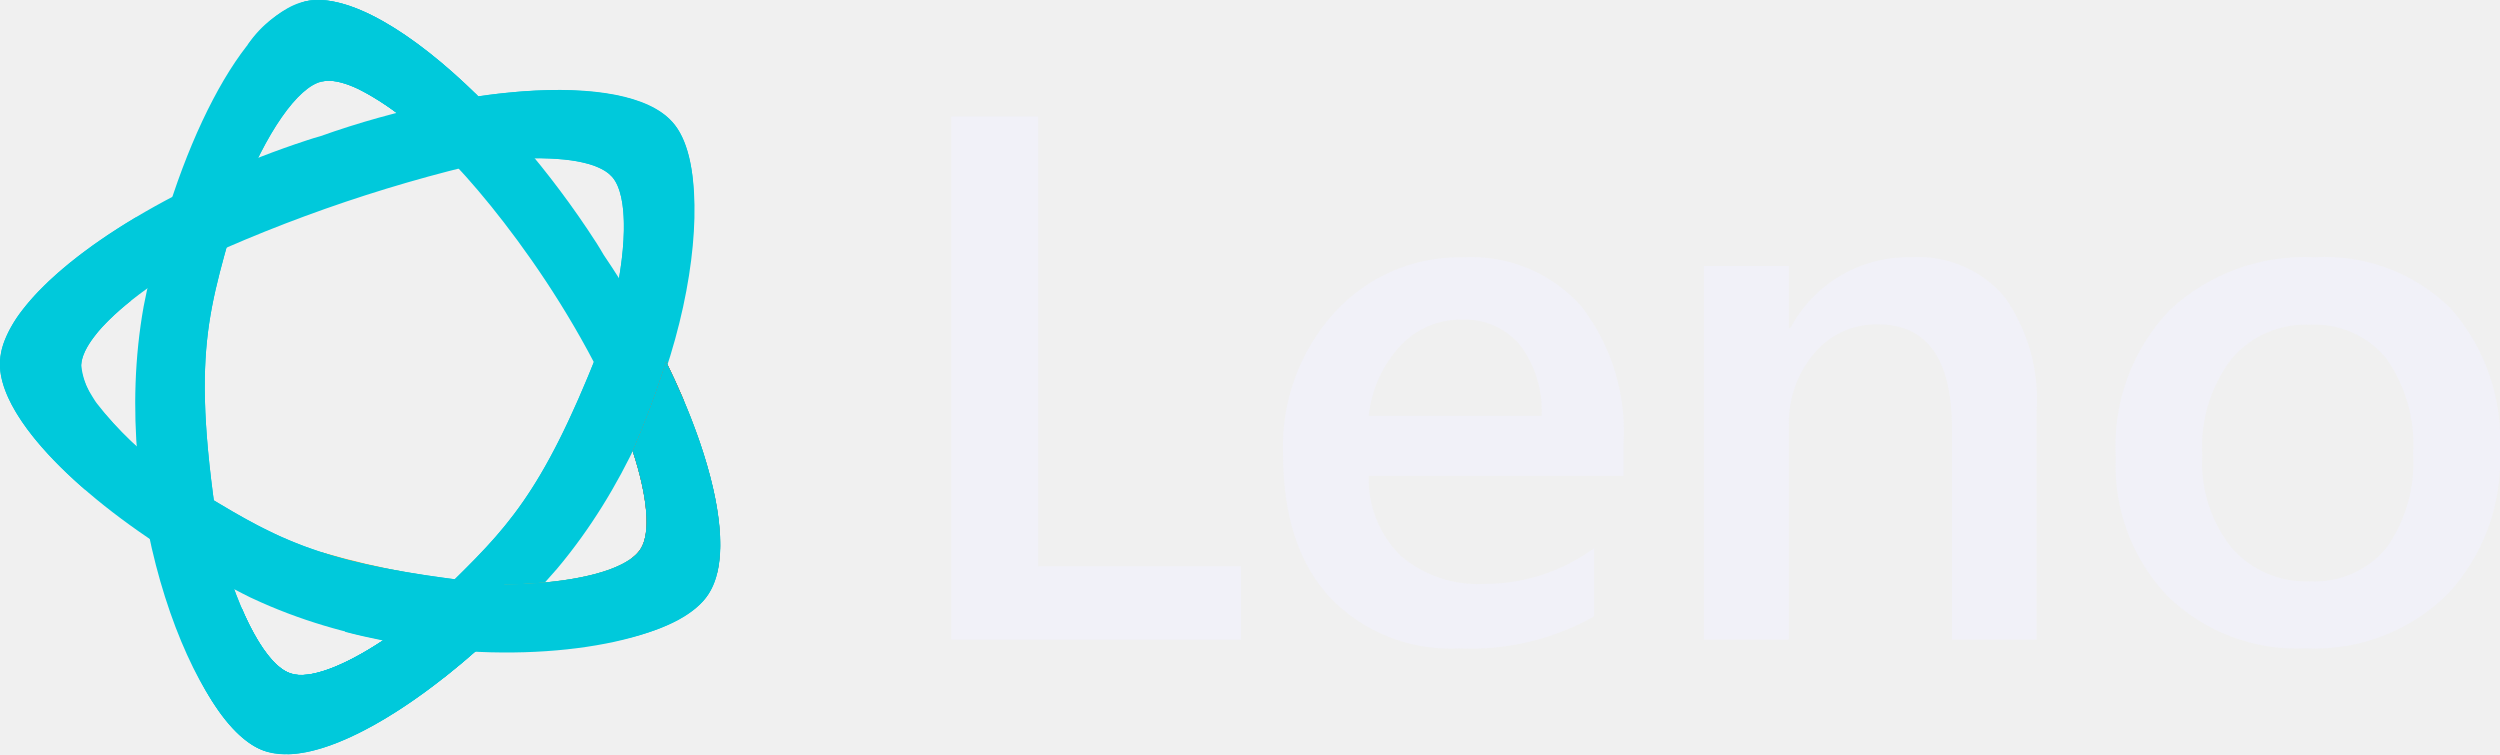
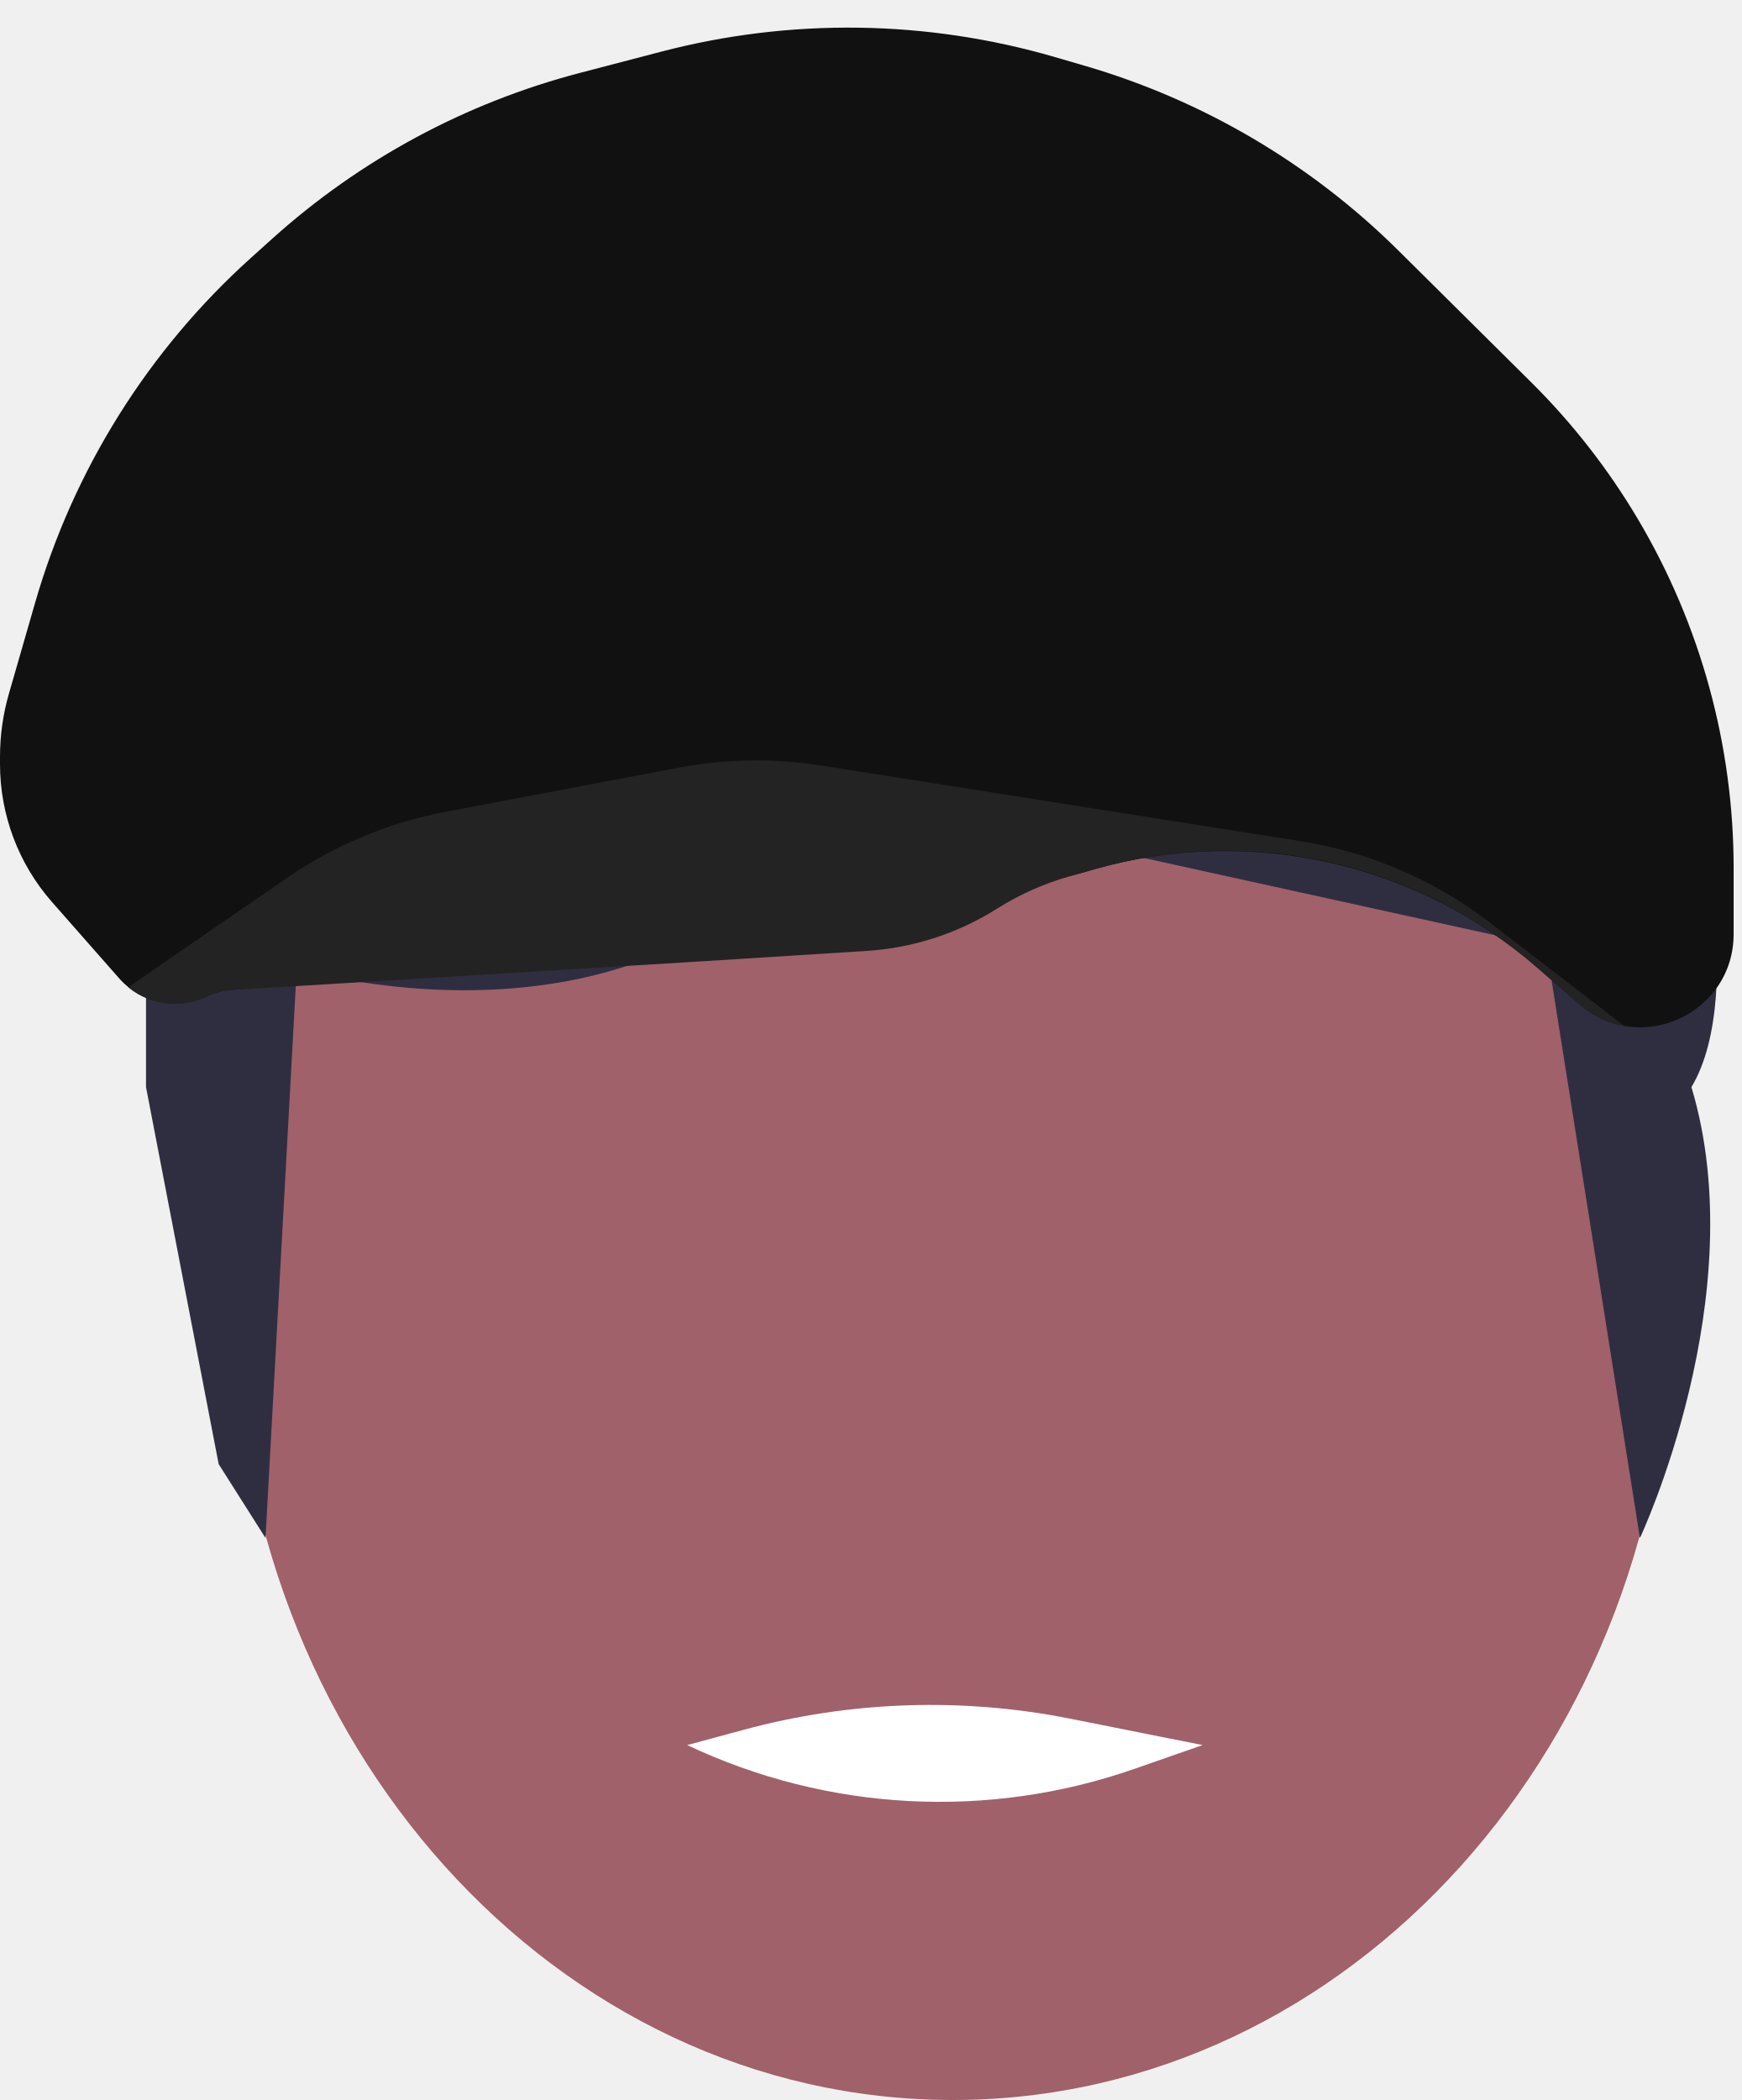
- <svg xmlns="http://www.w3.org/2000/svg" xmlns:xlink="http://www.w3.org/1999/xlink" id="Layer_2" data-name="Layer 2" viewBox="0 0 125.706 37.931">
-   <defs>
-     <style>.cls-1{fill:#00c9db;}.cls-2{fill:url(#New_Gradient_Swatch_61);}.cls-3{fill:url(#New_Gradient_Swatch_8);}.cls-4{fill:url(#New_Gradient_Swatch_8-2);}.cls-5{fill:url(#New_Gradient_Swatch_16);}.cls-6{fill:url(#New_Gradient_Swatch_16-2);}.cls-7{fill:url(#New_Gradient_Swatch_16-3);}.cls-8{fill:url(#New_Gradient_Swatch_8-3);}.cls-9{fill:url(#New_Gradient_Swatch_16-4);}.cls-10{fill:url(#New_Gradient_Swatch_8-4);}.cls-11{fill:url(#New_Gradient_Swatch_16-5);}.cls-12{fill:url(#New_Gradient_Swatch_8-5);}.cls-13{fill:url(#New_Gradient_Swatch_8-6);}.cls-14{fill:url(#New_Gradient_Swatch_16-6);}.cls-15{fill:url(#New_Gradient_Swatch_8-7);}.cls-16{fill:url(#New_Gradient_Swatch_16-7);}.cls-17{fill:url(#New_Gradient_Swatch_61-2);}.cls-18{fill:url(#New_Gradient_Swatch_61-3);}.cls-19{fill:url(#New_Gradient_Swatch_61-4);}.cls-20{fill:url(#New_Gradient_Swatch_61-5);}.cls-21{fill:url(#New_Gradient_Swatch_8-8);}.cls-22{fill:url(#New_Gradient_Swatch_61-6);}.cls-23{fill:url(#New_Gradient_Swatch_8-9);}.cls-24{fill:url(#New_Gradient_Swatch_61-7);}.cls-25{fill:url(#New_Gradient_Swatch_16-8);}.cls-26{fill:url(#New_Gradient_Swatch_61-8);}.cls-27{fill:url(#New_Gradient_Swatch_16-9);}.cls-28{fill:url(#New_Gradient_Swatch_61-9);}.cls-29{fill:url(#New_Gradient_Swatch_8-10);}.cls-30{fill:url(#New_Gradient_Swatch_16-10);}.cls-31{fill:#f1f1f8;}</style>
-     <linearGradient id="New_Gradient_Swatch_61" x1="3676.932" y1="-3909.195" x2="3670.354" y2="-3908.098" gradientTransform="translate(3745.091 3891.542) rotate(-87.025)" gradientUnits="userSpaceOnUse">
-       <stop offset="0" stop-color="#f0584b" />
-       <stop offset="1" stop-color="#c73f3d" />
-     </linearGradient>
-     <linearGradient id="New_Gradient_Swatch_8" x1="3660.727" y1="-3907.35" x2="3681.381" y2="-3907.35" gradientTransform="translate(3745.091 3891.542) rotate(-87.025)" gradientUnits="userSpaceOnUse">
-       <stop offset="0" stop-color="#fcba39" />
-       <stop offset="1" stop-color="#d96d2d" />
-     </linearGradient>
-     <linearGradient id="New_Gradient_Swatch_8-2" x1="3660.694" y1="-3906.891" x2="3681.381" y2="-3906.891" xlink:href="#New_Gradient_Swatch_8" />
-     <radialGradient id="New_Gradient_Swatch_16" cx="3671.349" cy="-3923.346" r="14.151" gradientTransform="matrix(0.053, -1.035, 1.027, 0.054, 3851.362, 4031.935)" gradientUnits="userSpaceOnUse">
-       <stop offset="0" stop-color="#f9b314" />
-       <stop offset="1" stop-color="#ec5222" />
-     </radialGradient>
-     <radialGradient id="New_Gradient_Swatch_16-2" cx="3671.352" cy="-3923.353" r="14.157" xlink:href="#New_Gradient_Swatch_16" />
-     <radialGradient id="New_Gradient_Swatch_16-3" cx="3671.353" cy="-3923.35" r="14.154" xlink:href="#New_Gradient_Swatch_16" />
-     <linearGradient id="New_Gradient_Swatch_8-3" x1="3660.556" y1="-3906.967" x2="3681.461" y2="-3906.967" xlink:href="#New_Gradient_Swatch_8" />
-     <radialGradient id="New_Gradient_Swatch_16-4" cx="3671.354" cy="-3923.333" r="14.138" xlink:href="#New_Gradient_Swatch_16" />
-     <linearGradient id="New_Gradient_Swatch_8-4" x1="3660.546" y1="-3908.7" x2="3681.466" y2="-3908.7" xlink:href="#New_Gradient_Swatch_8" />
-     <radialGradient id="New_Gradient_Swatch_16-5" cx="3671.353" cy="-3923.38" r="14.181" xlink:href="#New_Gradient_Swatch_16" />
-     <linearGradient id="New_Gradient_Swatch_8-5" x1="3660.549" y1="-3914.647" x2="3681.465" y2="-3914.647" xlink:href="#New_Gradient_Swatch_8" />
-     <linearGradient id="New_Gradient_Swatch_8-6" x1="3660.588" y1="-3908.862" x2="3681.339" y2="-3908.862" xlink:href="#New_Gradient_Swatch_8" />
-     <radialGradient id="New_Gradient_Swatch_16-6" cx="3671.305" cy="-3923.236" r="14.037" xlink:href="#New_Gradient_Swatch_16" />
-     <linearGradient id="New_Gradient_Swatch_8-7" x1="3660.554" y1="-3907.594" x2="3681.463" y2="-3907.594" xlink:href="#New_Gradient_Swatch_8" />
-     <radialGradient id="New_Gradient_Swatch_16-7" cx="3671.354" cy="-3923.363" r="14.166" xlink:href="#New_Gradient_Swatch_16" />
-     <linearGradient id="New_Gradient_Swatch_61-2" x1="3677.207" y1="-3907.439" x2="3670.665" y2="-3906.349" xlink:href="#New_Gradient_Swatch_61" />
-     <linearGradient id="New_Gradient_Swatch_61-3" x1="3677.176" y1="-3907.723" x2="3670.603" y2="-3906.628" xlink:href="#New_Gradient_Swatch_61" />
-     <linearGradient id="New_Gradient_Swatch_61-4" x1="3676.648" y1="-3910.847" x2="3670.075" y2="-3909.751" xlink:href="#New_Gradient_Swatch_61" />
-     <linearGradient id="New_Gradient_Swatch_61-5" x1="3676.832" y1="-3910.611" x2="3670.173" y2="-3909.501" xlink:href="#New_Gradient_Swatch_61" />
-     <linearGradient id="New_Gradient_Swatch_8-8" x1="3660.538" y1="-3907.321" x2="3681.471" y2="-3907.321" xlink:href="#New_Gradient_Swatch_8" />
-     <linearGradient id="New_Gradient_Swatch_61-6" x1="3677.17" y1="-3907.74" x2="3670.604" y2="-3906.646" xlink:href="#New_Gradient_Swatch_61" />
-     <linearGradient id="New_Gradient_Swatch_8-9" x1="3659.879" y1="-3906.883" x2="3681.853" y2="-3906.883" xlink:href="#New_Gradient_Swatch_8" />
-     <linearGradient id="New_Gradient_Swatch_61-7" x1="3677.399" y1="-3907.485" x2="3670.484" y2="-3906.333" xlink:href="#New_Gradient_Swatch_61" />
-     <radialGradient id="New_Gradient_Swatch_16-8" cx="3671.352" cy="-3923.359" r="14.163" xlink:href="#New_Gradient_Swatch_16" />
-     <linearGradient id="New_Gradient_Swatch_61-8" x1="3677.189" y1="-3907.642" x2="3670.617" y2="-3906.547" xlink:href="#New_Gradient_Swatch_61" />
-     <radialGradient id="New_Gradient_Swatch_16-9" cx="3671.36" cy="-3923.593" r="14.37" xlink:href="#New_Gradient_Swatch_16" />
-     <linearGradient id="New_Gradient_Swatch_61-9" x1="3677.201" y1="-3907.437" x2="3670.669" y2="-3906.349" xlink:href="#New_Gradient_Swatch_61" />
-     <linearGradient id="New_Gradient_Swatch_8-10" x1="3660.546" y1="-3907.86" x2="3681.466" y2="-3907.86" xlink:href="#New_Gradient_Swatch_8" />
-     <radialGradient id="New_Gradient_Swatch_16-10" cx="3671.351" cy="-3923.358" r="14.161" xlink:href="#New_Gradient_Swatch_16" />
-   </defs>
-   <path class="cls-1" d="M30.359,12.894C30.245,12.7,30.127,12.5,30,12.3,25.286,4.982,18.7-.609,15.36.138A5.518,5.518,0,0,0,12.451,2.33,9.888,9.888,0,0,1,18.122,4.6a15.95,15.95,0,0,1,3.55,2.593c1.575,1.263,6.809,7.237,9.71,14.352,1.115,2.868,1.434,5.194.832,6.13l-0.02.03c-0.651,1.012-3.216,1.7-6.655,1.756a17.031,17.031,0,0,1-1.2,3.26c5.486,0.2,10.016-.769,11.294-2.792C37.42,27.2,34.968,19.681,30.359,12.894Z" transform="translate(0 -0.071)" />
-   <path class="cls-2" d="M34.385,20.214q-0.409-.965-0.9-1.958a44.752,44.752,0,0,1-1.676,4.492c0.755,2.3.917,4.124,0.4,4.925l-0.02.03a1.888,1.888,0,0,1-.535.513C32.949,27.537,35.423,26.335,34.385,20.214Z" transform="translate(0 -0.071)" />
-   <path class="cls-1" d="M30.755,8.94L30.78,8.968c0.83,0.927.791,3.761-.132,7.3-3.558,9.417-5.384,10.522-9.5,14.622-2.807,2.263-5.336,3.437-6.508,3.053L14.6,33.929c-0.786-.257-1.658-1.444-2.435-3.251A39.614,39.614,0,0,1,8.2,29.334c1.255,4.521,3.141,7.874,5.157,8.514,3.021,1.018,9.4-3.13,14.653-9.179C34.667,20.753,36.327,8.954,33.8,6.2c-1.629-1.776-6.29-2.041-11.74-.937a43.824,43.824,0,0,1,3.872,2.8C28.335,7.918,30.121,8.232,30.755,8.94Z" transform="translate(0 -0.071)" />
-   <path class="cls-3" d="M33.943,19.213l-0.028-.06c0,0.009.008,0.02,0.013,0.03Z" transform="translate(0 -0.071)" />
-   <path class="cls-4" d="M34.347,20.13L34.333,20.1l0.012,0.027Z" transform="translate(0 -0.071)" />
-   <path class="cls-5" d="M34.333,20.1c-0.1-.239-0.208-0.479-0.317-0.721,0.063,0.14.123,0.278,0.184,0.417C34.243,19.894,34.29,20,34.333,20.1Z" transform="translate(0 -0.071)" />
-   <path class="cls-6" d="M34.386,20.225c1.49,3.541,2.114,6.7,1.637,8.688,0.01-.008.022-0.015,0.03-0.023,0.486-1.972-.177-5.142-1.669-8.67v0.005Z" transform="translate(0 -0.071)" />
-   <path class="cls-7" d="M33.489,18.256c0.148,0.3.289,0.6,0.427,0.9C33.778,18.856,33.637,18.557,33.489,18.256Z" transform="translate(0 -0.071)" />
-   <path class="cls-8" d="M34.345,20.124L34.333,20.1c-0.043-.1-0.09-0.2-0.133-0.3C34.248,19.9,34.3,20.015,34.345,20.124Z" transform="translate(0 -0.071)" />
-   <path class="cls-9" d="M34.345,20.124L34.333,20.1c-0.043-.1-0.09-0.2-0.133-0.3C34.248,19.9,34.3,20.015,34.345,20.124Z" transform="translate(0 -0.071)" />
-   <path class="cls-10" d="M32.066,27.867a1.279,1.279,0,0,0,.128-0.164A1.37,1.37,0,0,1,32.066,27.867Z" transform="translate(0 -0.071)" />
-   <path class="cls-11" d="M32.066,27.867a1.279,1.279,0,0,0,.128-0.164A1.37,1.37,0,0,1,32.066,27.867Z" transform="translate(0 -0.071)" />
-   <path class="cls-12" d="M34.386,20.225c1.033,6.111-1.438,7.313-2.727,7.991l0.013-.011c-1.111.762-3.5,1.245-6.507,1.259a44.4,44.4,0,0,1-8.99-1.623,9.052,9.052,0,0,0,.177,1.357c0.037,0.175.08,0.348,0.126,0.519,8.243,2.233,17.182,1.176,19.545-.8C36.5,26.928,35.876,23.766,34.386,20.225Z" transform="translate(0 -0.071)" />
-   <path class="cls-13" d="M31.914,28.017c0.031-.028.061-0.056,0.089-0.083C31.975,27.961,31.945,27.989,31.914,28.017Z" transform="translate(0 -0.071)" />
-   <path class="cls-14" d="M31.914,28.017c0.031-.028.061-0.056,0.089-0.083C31.975,27.961,31.945,27.989,31.914,28.017Z" transform="translate(0 -0.071)" />
-   <path class="cls-15" d="M33.915,19.154c-0.138-.3-0.279-0.6-0.427-0.9q0.229,0.466.44,0.927C33.923,19.173,33.92,19.163,33.915,19.154Z" transform="translate(0 -0.071)" />
-   <path class="cls-16" d="M33.915,19.154c-0.138-.3-0.279-0.6-0.427-0.9q0.229,0.466.44,0.927C33.923,19.173,33.92,19.163,33.915,19.154Z" transform="translate(0 -0.071)" />
-   <path class="cls-17" d="M34.385,20.219v0c-0.012-.029-0.026-0.056-0.037-0.085l0,0.007Z" transform="translate(0 -0.071)" />
-   <path class="cls-18" d="M34.016,19.376l-0.073-.163c0.014,0.029.025,0.057,0.038,0.086Z" transform="translate(0 -0.071)" />
-   <path class="cls-19" d="M31.673,28.2a2.342,2.342,0,0,0,.241-0.188A2.469,2.469,0,0,1,31.673,28.2Z" transform="translate(0 -0.071)" />
-   <path class="cls-20" d="M32,27.934c0.023-.023.044-0.045,0.063-0.067C32.046,27.889,32.025,27.912,32,27.934Z" transform="translate(0 -0.071)" />
-   <path class="cls-21" d="M33.981,19.3c-0.013-.028-0.024-0.057-0.038-0.086l-0.014-.03C33.947,19.222,33.963,19.26,33.981,19.3Z" transform="translate(0 -0.071)" />
-   <path class="cls-22" d="M33.981,19.3c-0.013-.028-0.024-0.057-0.038-0.086l-0.014-.03C33.947,19.222,33.963,19.26,33.981,19.3Z" transform="translate(0 -0.071)" />
-   <path class="cls-23" d="M34.349,20.137l0-.007,0-.005Z" transform="translate(0 -0.071)" />
-   <path class="cls-24" d="M34.349,20.137l0-.007,0-.005Z" transform="translate(0 -0.071)" />
-   <path class="cls-25" d="M34.2,19.794c-0.061-.139-0.121-0.277-0.184-0.417L33.981,19.3C34.056,19.465,34.127,19.629,34.2,19.794Z" transform="translate(0 -0.071)" />
-   <path class="cls-26" d="M34.2,19.794c-0.061-.139-0.121-0.277-0.184-0.417L33.981,19.3C34.056,19.465,34.127,19.629,34.2,19.794Z" transform="translate(0 -0.071)" />
-   <path class="cls-27" d="M34.386,20.225V20.219l-0.036-.083C34.362,20.166,34.373,20.195,34.386,20.225Z" transform="translate(0 -0.071)" />
-   <path class="cls-28" d="M34.386,20.225V20.219l-0.036-.083C34.362,20.166,34.373,20.195,34.386,20.225Z" transform="translate(0 -0.071)" />
-   <path class="cls-29" d="M34.386,20.225c-0.013-.03-0.024-0.059-0.037-0.088l0-.012c-0.047-.109-0.1-0.22-0.145-0.331-0.072-.165-0.144-0.329-0.219-0.495-0.018-.039-0.034-0.077-0.052-0.116q-0.212-.46-0.44-0.927a44.752,44.752,0,0,1-1.676,4.492c0.755,2.3.917,4.124,0.4,4.925l-0.02.03a1.279,1.279,0,0,1-.128.164c-0.02.022-.041,0.045-0.063,0.067s-0.058.055-.089,0.083a2.342,2.342,0,0,1-.241.188l-0.013.011C32.948,27.537,35.419,26.336,34.386,20.225Z" transform="translate(0 -0.071)" />
-   <path class="cls-30" d="M34.386,20.225c-0.013-.03-0.024-0.059-0.037-0.088l0-.012c-0.047-.109-0.1-0.22-0.145-0.331-0.072-.165-0.144-0.329-0.219-0.495-0.018-.039-0.034-0.077-0.052-0.116q-0.212-.46-0.44-0.927a44.752,44.752,0,0,1-1.676,4.492c0.755,2.3.917,4.124,0.4,4.925l-0.02.03a1.279,1.279,0,0,1-.128.164c-0.02.022-.041,0.045-0.063,0.067s-0.058.055-.089,0.083a2.342,2.342,0,0,1-.241.188l-0.013.011C32.948,27.537,35.419,26.336,34.386,20.225Z" transform="translate(0 -0.071)" />
-   <path class="cls-1" d="M33.984,19.306l0-.007c-0.018-.039-0.034-0.077-0.052-0.116l-0.009-.019c-0.138-.3-0.281-0.6-0.431-0.908a44.752,44.752,0,0,1-1.676,4.492c0.755,2.3.917,4.124,0.4,4.925l-0.02.03a1.279,1.279,0,0,1-.128.164c-0.019.022-.039,0.042-0.061,0.064s-0.051.048-.077,0.073l-0.014.013a2.536,2.536,0,0,1-.237.185l-0.006,0c-0.059.04-.124,0.08-0.191,0.12l-0.051.029c-0.065.037-.133,0.072-0.2,0.107l-0.07.034c-0.071.034-.144,0.067-0.221,0.1l-0.078.031c-0.08.032-.161,0.064-0.246,0.1l-0.009,0c-0.166.06-.346,0.115-0.533,0.168-0.058.016-.115,0.034-0.175,0.049l-0.2.049-0.24.057-0.182.038c-0.1.02-.2,0.04-0.3,0.059l-0.156.028q-0.193.033-.394,0.062l-0.088.014a22.107,22.107,0,0,1-2.348.2h0q-0.32.011-.653,0.014,0.626-.743,1.237-1.528A36.656,36.656,0,0,0,33.352,9.982c0.53,0.158,1.047.33,1.537,0.526,0.029-1.936-.315-3.459-1.088-4.31-1.162-1.323-3.982-1.8-7.541-1.533l-0.106.009c-0.206.016-.414,0.035-0.626,0.056l-0.178.018c-0.207.022-.415,0.046-0.626,0.073l-0.143.017q-0.376.05-.76,0.108L23.6,4.983q-0.273.044-.549,0.092l-0.32.058-0.465.089-0.21.04,0,0a44.157,44.157,0,0,0-5.954,1.659c-0.217.061-.435,0.124-0.657,0.2-6.3,2.06-11.906,5.446-14.264,8.468l-0.018.023a6.117,6.117,0,0,0-.984,1.728l-0.006.018a3.565,3.565,0,0,0-.108.392l0,0.02A2.862,2.862,0,0,0,0,18.221c-0.106,1.771,1.569,4.134,4.3,6.492A7.332,7.332,0,0,1,4.212,23.6a42.743,42.743,0,0,0,8.716,4.924,29.547,29.547,0,0,0,3.549,1.193v0.005c0.156,0.042.313,0.081,0.469,0.121,0.057,0.014.115,0.029,0.172,0.044-0.214-.053-0.428-0.108-0.641-0.165a9.02,9.02,0,0,0,.887,2.12c0.632,0.166,1.264.309,1.9,0.434-2.017,1.334-3.723,1.964-4.624,1.669L14.6,33.929c-0.786-.257-1.658-1.444-2.435-3.251-1.192-.336-2.33-0.717-3.4-1.128l-0.547-.169c1.243,4.454,3.1,7.761,5.086,8.444,1.9,0.566,5.4-1.553,9.022-5.1,6.387,0.629,12.046-.721,13.3-2.8a3.588,3.588,0,0,0,.394-1.014c-0.08.067-.169,0.132-0.263,0.2,0.094-.064.183-0.13,0.263-0.2h0l0.03-.023C36.581,26.749,35.756,23.2,33.984,19.306ZM34.9,29.579c0.114-.052.224-0.1,0.328-0.158a8.168,8.168,0,0,1-.858.375c0.113-.042.222-0.086,0.327-0.131C34.77,29.636,34.838,29.608,34.9,29.579Zm-1.268.466,0.166-.053q0.189-.059.367-0.122-0.506.179-1.1,0.333Q33.365,30.127,33.636,30.045Zm-0.73.2L33,30.22c-0.205.053-.42,0.1-0.639,0.151l0.046-.01C32.576,30.323,32.744,30.284,32.906,30.244Zm-0.673.155c-0.485.1-1,.191-1.545,0.267l0.1-.013C31.294,30.579,31.778,30.494,32.233,30.4Zm-2.335.368q0.39-.044.763-0.1-0.381.054-.779,0.1Zm-0.028,0c-0.569.063-1.164,0.112-1.778,0.145C28.707,30.882,29.3,30.833,29.871,30.771ZM8.692,24a17.888,17.888,0,0,1-3.836-3.663C4.8,20.258,4.746,20.18,4.7,20.1c-0.014-.02-0.026-0.04-0.039-0.061a4.973,4.973,0,0,1-.344-0.623c-0.02-.044-0.04-0.087-0.057-0.129s-0.033-.085-0.048-0.128-0.032-.094-0.046-0.14-0.021-.074-0.03-0.11c-0.013-.052-0.022-0.1-0.03-0.152,0-.029-0.01-0.058-0.013-0.086a1.39,1.39,0,0,1-.008-0.222V18.416a1.388,1.388,0,0,1,.026-0.194c0-.021.009-0.042,0.014-0.063,0.011-.049.026-0.1,0.042-0.148,0.007-.023.014-0.045,0.023-0.068,0.025-.068.053-0.138,0.086-0.208,0.009-.019.02-0.039,0.03-0.059,0.027-.053.055-0.108,0.087-0.163,0.019-.033.039-0.066,0.059-0.1s0.055-.088.085-0.132,0.047-.072.073-0.109,0.075-.1.114-0.154,0.1-.13.155-0.2l0.081-.1c0.044-.051.09-0.1,0.137-0.156l0.07-.076C5.343,16.3,5.541,16.1,5.758,15.9l0.024-.022c0.078-.072.158-0.144,0.241-0.217l0,0q0.256-.225.543-0.454h0A21.627,21.627,0,0,1,8.4,13.9,75.6,75.6,0,0,1,24.665,8.163c0.438-.05.859-0.084,1.265-0.107h0a15.172,15.172,0,0,1,2.412.032h0.009c0.114,0.011.224,0.025,0.332,0.04l0.01,0a6.679,6.679,0,0,1,.881.18l0.01,0c0.06,0.018.117,0.037,0.174,0.056,0.036,0.011.072,0.023,0.106,0.035L30,8.456c0.04,0.016.079,0.033,0.117,0.05s0.075,0.035.111,0.054,0.078,0.041.115,0.062,0.06,0.035.089,0.053,0.077,0.053.113,0.08c0.021,0.016.043,0.031,0.063,0.047a1.394,1.394,0,0,1,.146.139L30.78,8.968a1.34,1.34,0,0,1,.154.211v0a2.074,2.074,0,0,1,.129.257c0.518,1.226.384,3.761-.416,6.827-3.021,8-4.795,10-7.782,12.933C14.946,28.181,13.274,26.7,8.692,24ZM21.366,30.67c-1.031-.129-2.073-0.3-3.113-0.526q0.452,0.1.905,0.181L19.3,30.352q1.034,0.189,2.061.317h0Zm-4.2-.776q0.487,0.121.976,0.227l0.076,0.015Q17.686,30.023,17.161,29.893Zm6.908,1.018h0q1.035,0.056,2.03.056h0.027q0.977,0,1.9-.05A37.182,37.182,0,0,1,24.069,30.912Zm11.247-1.536,0.088-.048c0.071-.04.138-0.079,0.2-0.12l0.04-.026Q35.492,29.281,35.316,29.375Z" transform="translate(0 -0.071)" />
-   <path class="cls-1" d="M33.489,18.256a44.752,44.752,0,0,1-1.676,4.492c0.755,2.3.917,4.124,0.4,4.925l-0.02.03c-0.674,1.048-3.4,1.746-7.029,1.761C17.477,28.671,14.816,27.6,11.7,25.792c-0.728-.423-1.485-0.885-2.334-1.393L8.692,24a20.2,20.2,0,0,1-3.351-3.039h0a4.213,4.213,0,0,1-1.259-2.507V18.416c0.043-.832.955-1.987,2.485-3.211A40.5,40.5,0,0,1,6.831,11C2.823,13.389.1,16.094,0,18.221c-0.158,2.627,3.6,6.552,8.9,9.836l0.014,0.009q0.406,0.251.824,0.5l0.086,0.051q0.43,0.252.87,0.5l0.036,0.019q0.4,0.222.807,0.436l0.19,0.1c0.287,0.15.575,0.3,0.867,0.443l0.113,0.051h0C22,34.522,33.8,32.827,35.63,29.927,36.953,27.908,35.957,23.275,33.489,18.256Z" transform="translate(0 -0.071)" />
-   <path class="cls-1" d="M14.638,33.94L14.6,33.929c-1.18-.386-2.552-2.859-3.507-6.387-1.59-9.947-.558-11.824.976-17.45,1.308-3.374,2.916-5.665,4.121-5.925l0.036-.006c0.808-.174,2.152.415,3.72,1.587a40.056,40.056,0,0,1,4.1-.833C20.72,1.631,17.423-.323,15.36.138c-3.121.642-6.585,7.448-8.136,15.335C5.39,25.681,9.885,36.8,13.361,37.848c2.3,0.692,6.46-1.4,10.633-5.1a43.64,43.64,0,0,1-4.74-.469C17.241,33.607,15.538,34.235,14.638,33.94Z" transform="translate(0 -0.071)" />
-   <path class="cls-1" d="M15.42,0.129c-2.691.653-5.478,7.386-6.585,15.258C7.6,25.181,11.586,36,14.465,37.994c2.385-.045,5.958-2.081,9.528-5.249a43.64,43.64,0,0,1-4.74-.469c-2.012,1.332-3.715,1.96-4.615,1.665L14.6,33.929c-1.18-.386-2.552-2.859-3.507-6.387-1.59-9.947-.558-11.824.976-17.45,1.308-3.374,2.916-5.665,4.121-5.925l0.036-.006c0.808-.174,2.152.415,3.72,1.587,1.2-.307,2.374-0.552,3.508-0.737l0.557-.129C20.728,1.649,17.48-.282,15.42.129Z" transform="translate(0 -0.071)" />
-   <path class="cls-1" d="M22.348,34.123c0.545-.432,1.1-0.891,1.646-1.379a43.64,43.64,0,0,1-4.74-.469c-2.012,1.332-3.715,1.96-4.615,1.665L14.6,33.929a1.884,1.884,0,0,1-.63-0.387C14.957,34.621,16.75,36.718,22.348,34.123Z" transform="translate(0 -0.071)" />
-   <path class="cls-1" d="M24.015,4.882L24,4.866a6.918,6.918,0,0,0-6.043-1.315,8.226,8.226,0,0,0-1.906.661c0.048-.016.1-0.034,0.143-0.045l0.036-.006c0.808-.174,2.152.415,3.72,1.587,1.2-.307,2.374-0.552,3.508-0.737Z" transform="translate(0 -0.071)" />
-   <path class="cls-31" d="M62.4,32.232H47.833V5.926H52.2V28.545H62.4v3.687Z" transform="translate(0 -0.071)" />
-   <path class="cls-31" d="M81.624,24h-12.8a5.413,5.413,0,0,0,1.605,4.017,5.972,5.972,0,0,0,4.21,1.413,9.284,9.284,0,0,0,5.522-1.8v3.43a12.615,12.615,0,0,1-6.788,1.614,8.4,8.4,0,0,1-6.5-2.559q-2.357-2.559-2.357-7.2a10.009,10.009,0,0,1,2.6-7.145,8.491,8.491,0,0,1,6.448-2.761,7.4,7.4,0,0,1,5.962,2.477,10.282,10.282,0,0,1,2.11,6.879V24Zm-4.109-3.009a5.484,5.484,0,0,0-1.082-3.568A3.616,3.616,0,0,0,73.5,16.144a4.13,4.13,0,0,0-3.109,1.339,6.118,6.118,0,0,0-1.568,3.5h8.7Z" transform="translate(0 -0.071)" />
-   <path class="cls-31" d="M102.408,32.232H98.152V21.647q0-5.265-3.724-5.265a4.066,4.066,0,0,0-3.21,1.458,5.41,5.41,0,0,0-1.266,3.678V32.232H85.678V13.447h4.274v3.119h0.073a6.7,6.7,0,0,1,6.09-3.559A5.672,5.672,0,0,1,100.794,15a8.938,8.938,0,0,1,1.614,5.751V32.232Z" transform="translate(0 -0.071)" />
-   <path class="cls-31" d="M115.928,32.672a9.311,9.311,0,0,1-6.943-2.632,9.509,9.509,0,0,1-2.6-6.98,9.9,9.9,0,0,1,2.706-7.393,9.95,9.95,0,0,1,7.292-2.66,9.012,9.012,0,0,1,6.861,2.587,9.992,9.992,0,0,1,2.458,7.173,9.845,9.845,0,0,1-2.651,7.2A9.522,9.522,0,0,1,115.928,32.672Zm0.2-16.272a4.858,4.858,0,0,0-3.944,1.743,7.3,7.3,0,0,0-1.449,4.806A6.873,6.873,0,0,0,112.2,27.6a4.929,4.929,0,0,0,3.926,1.7,4.677,4.677,0,0,0,3.862-1.669,7.389,7.389,0,0,0,1.348-4.751,7.5,7.5,0,0,0-1.348-4.788A4.655,4.655,0,0,0,116.13,16.4Z" transform="translate(0 -0.071)" />
+ <svg xmlns="http://www.w3.org/2000/svg" width="146" height="176" viewBox="0 0 146 176" fill="none">
+   <path d="M79.855 176C113.112 176 140.073 146.035 140.073 109.07C140.073 72.106 113.112 42.141 79.855 42.141C46.597 42.141 19.636 72.106 19.636 109.07C19.636 146.035 46.597 176 79.855 176Z" fill="#A0616A" />
+   <path d="M82.256 24.817L64.752 14.873L68.252 21.503L54.249 18.188L57.75 21.503L40.245 18.188L47.247 24.817C47.247 24.817 19.24 24.817 15.739 51.334L7.398 58.254L5.236 64.593V74.536L12.238 81.166V91.109L18.327 122.704L22.255 128.901L24.873 81.166C24.873 81.166 57.75 91.11 71.753 64.593C71.753 64.593 75.254 74.537 92.759 71.222L129.6 79.324L137.455 128.901C137.455 128.901 147.023 108.577 141.771 91.109C146.618 83.042 141.771 64.593 141.771 64.593C141.771 64.593 131.269 54.649 131.269 48.02C131.269 41.39 120.766 34.761 113.764 34.761C106.762 34.761 89.258 21.503 89.258 21.503L82.256 24.817Z" fill="#2F2E41" />
+   <path d="M10.002 82.011L4.37 75.612C1.553 72.413 0 68.297 0 64.034V63.431C0 61.641 0.251 59.859 0.747 58.139L2.94 50.526C6.152 39.376 12.428 29.351 21.056 21.591L22.828 19.997C30.193 13.372 39.038 8.609 48.622 6.106L55.432 4.327C66.274 1.495 77.682 1.655 88.441 4.789L90.905 5.508C100.835 8.4 109.883 13.731 117.226 21.014L128.338 32.036C131.784 35.454 134.782 39.294 137.26 43.466C142.529 52.334 145.309 62.458 145.309 72.772V78.277C145.309 84.979 137.423 88.568 132.37 84.166L128.91 81.152C118.724 72.28 104.746 69.155 91.752 72.846L90.585 73.177C87.808 73.966 84.936 74.366 82.049 74.366C78.859 74.366 75.689 74.855 72.647 75.815L68.053 77.264C63.716 78.633 59.241 79.521 54.71 79.911L19.441 82.946C18.704 83.01 17.985 83.204 17.317 83.52C14.815 84.705 11.831 84.089 10.002 82.011Z" fill="#111111" />
+   <mask id="mask0" mask-type="alpha" maskUnits="userSpaceOnUse" x="1" y="63" width="138" height="32">
+     <path d="M24.027 73.597L1.309 89.239L44.509 94.197L138.764 88L124.89 77.328C120.25 73.758 114.788 71.409 109.005 70.497L68.836 64.158C64.866 63.532 60.818 63.593 56.869 64.341L37.365 68.034C32.58 68.941 28.038 70.835 24.027 73.597Z" fill="#232323" />
+   </mask>
+   <g mask="url(#mask0)">
+     <path d="M10.044 82.059L4.37 75.612C1.553 72.413 -2.38419e-07 68.297 -2.38419e-07 64.034V63.431C-2.38419e-07 61.641 0.251 59.859 0.747 58.139L2.94 50.526C6.152 39.376 12.428 29.351 21.056 21.591L22.828 19.997C30.193 13.372 39.038 8.609 48.622 6.106L55.432 4.327C66.274 1.495 77.682 1.655 88.441 4.789L90.905 5.508C100.835 8.4 109.883 13.731 117.226 21.014L128.338 32.036C131.784 35.454 134.782 39.294 137.26 43.466C142.529 52.334 145.309 62.458 145.309 72.772V78.277C145.309 84.979 137.423 88.568 132.37 84.166L128.794 81.051C118.681 72.242 104.801 69.139 91.9 72.804L89.624 73.451C87.486 74.058 85.446 74.969 83.566 76.155C80.272 78.234 76.508 79.453 72.62 79.698L58.909 80.563L19.506 82.97C18.727 83.018 17.965 83.214 17.26 83.548C14.791 84.716 11.848 84.109 10.044 82.059Z" fill="#232323" />
+   </g>
+   <path d="M62.337 144.972L57.6 146.254C69.344 151.813 82.804 152.531 95.073 148.251L100.8 146.254L89.734 144.048C80.653 142.238 71.276 142.554 62.337 144.972Z" fill="white" />
</svg>
